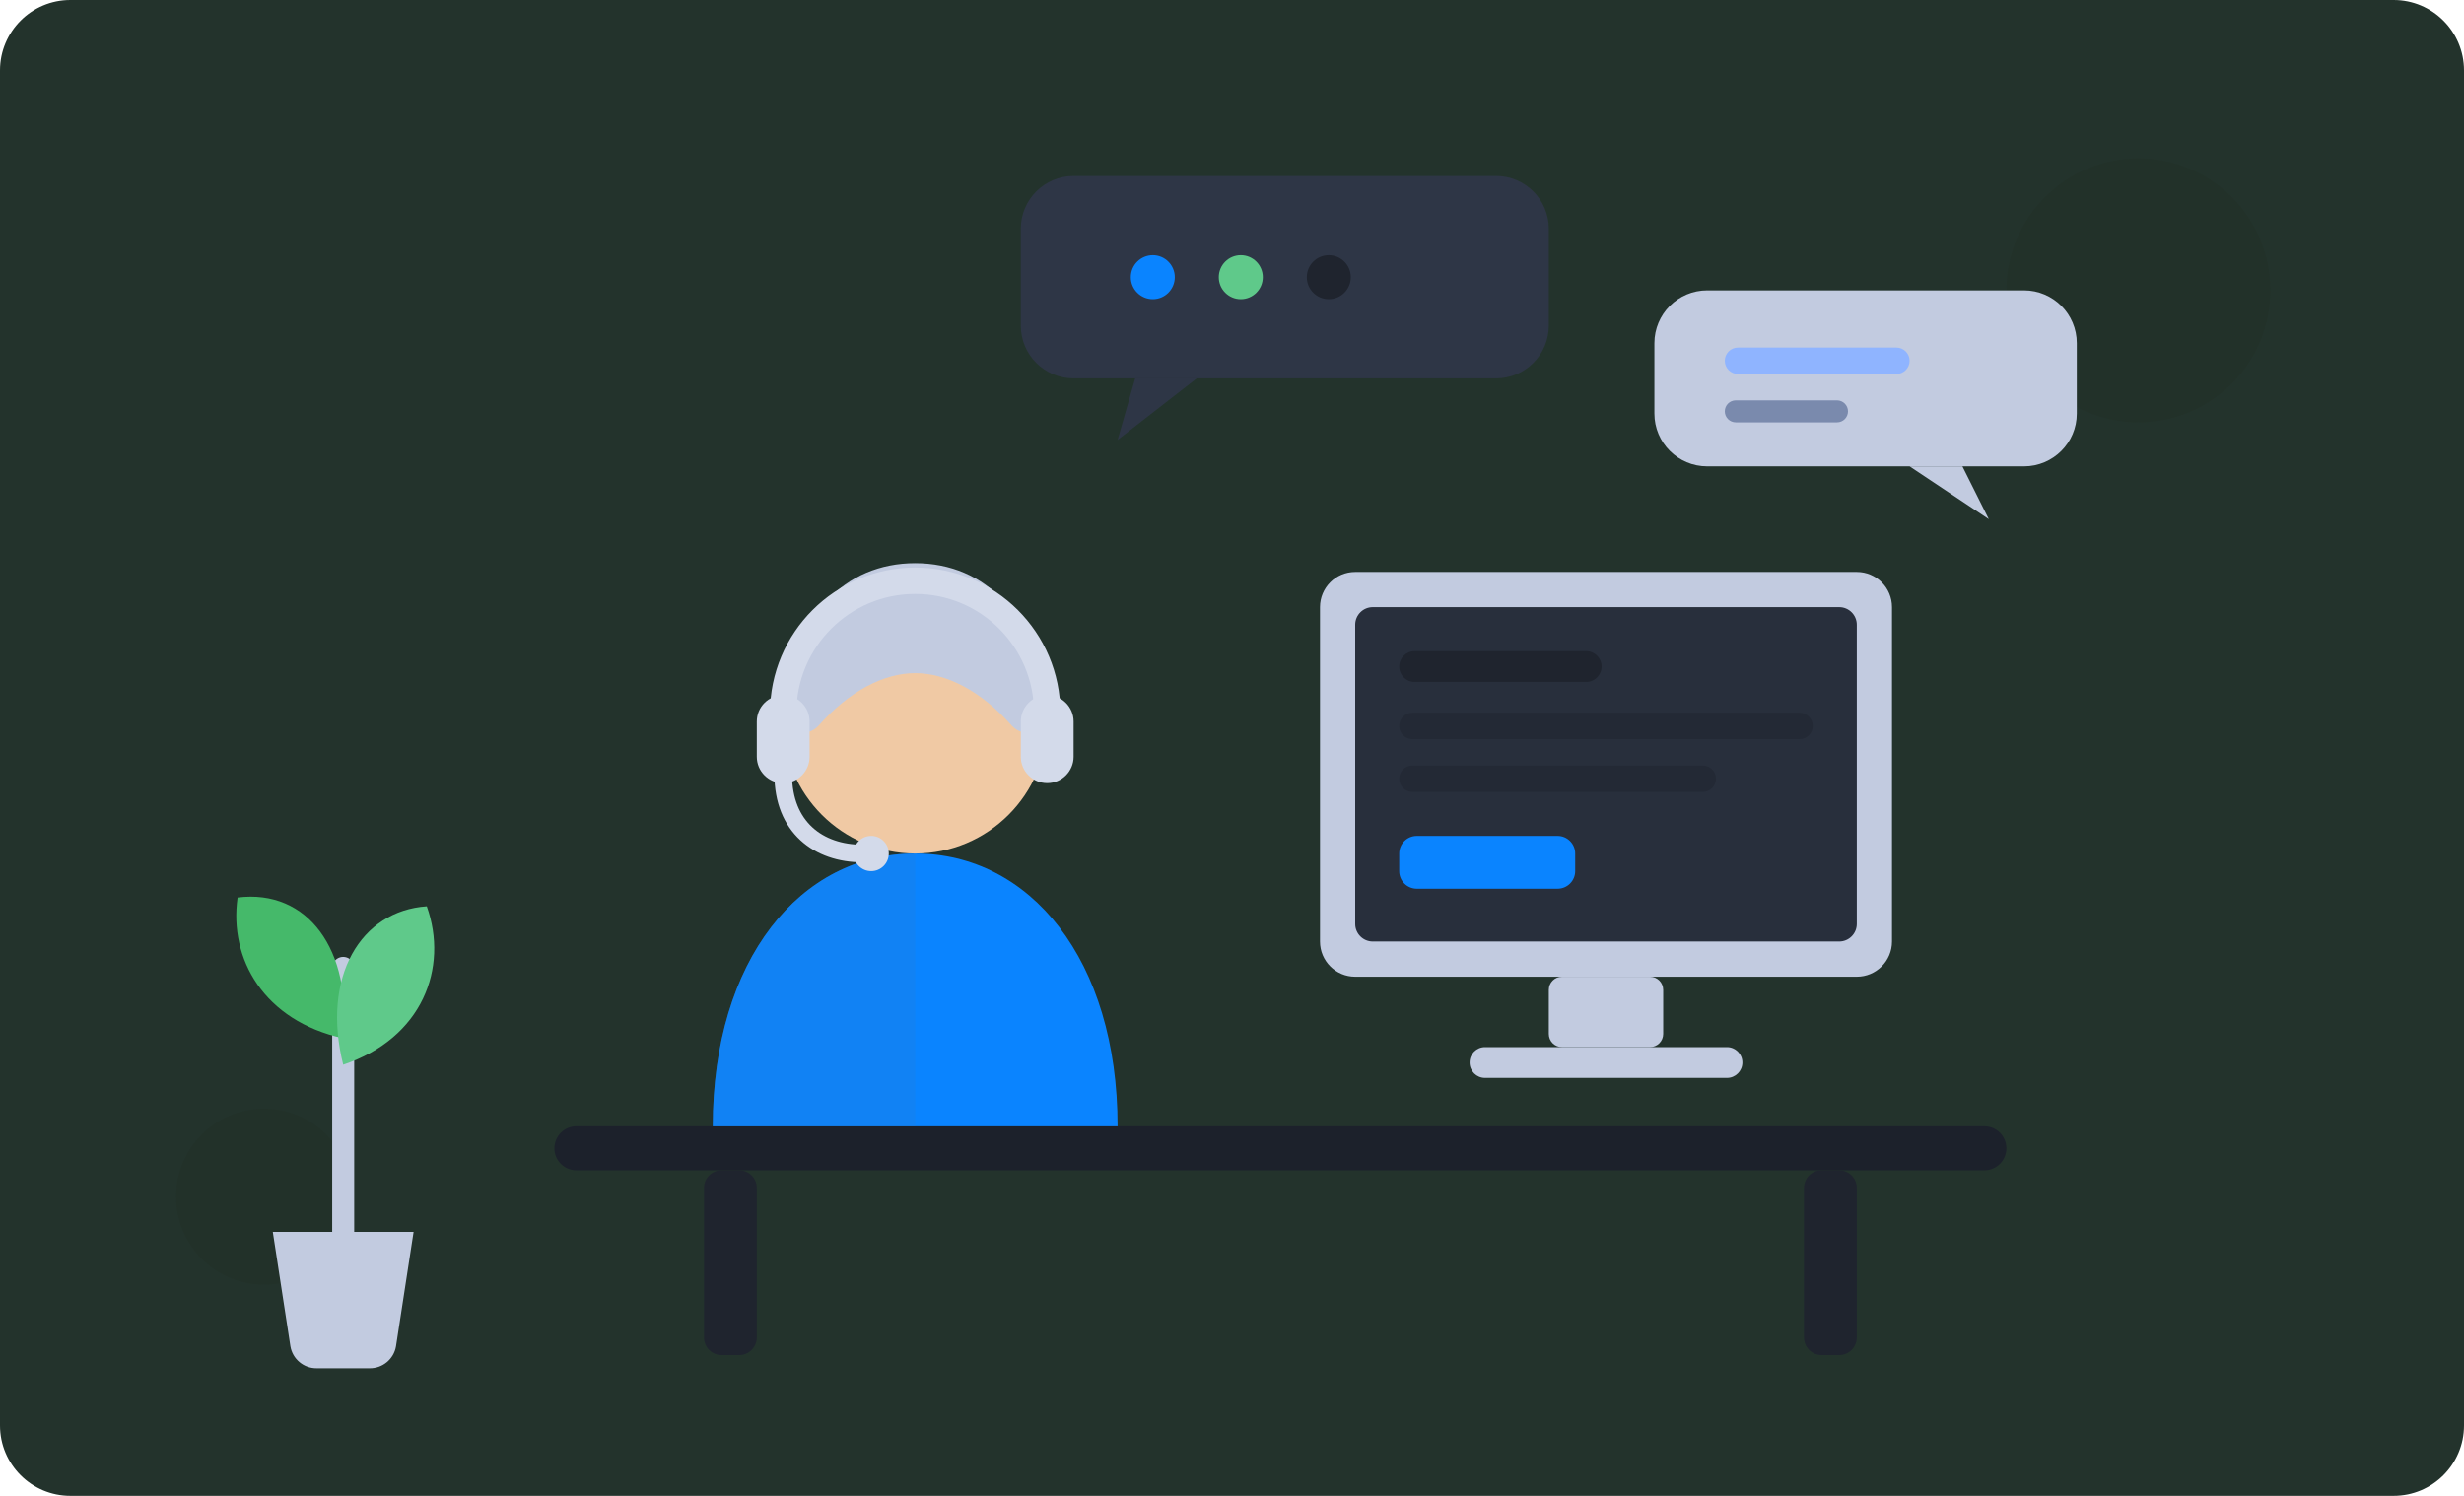
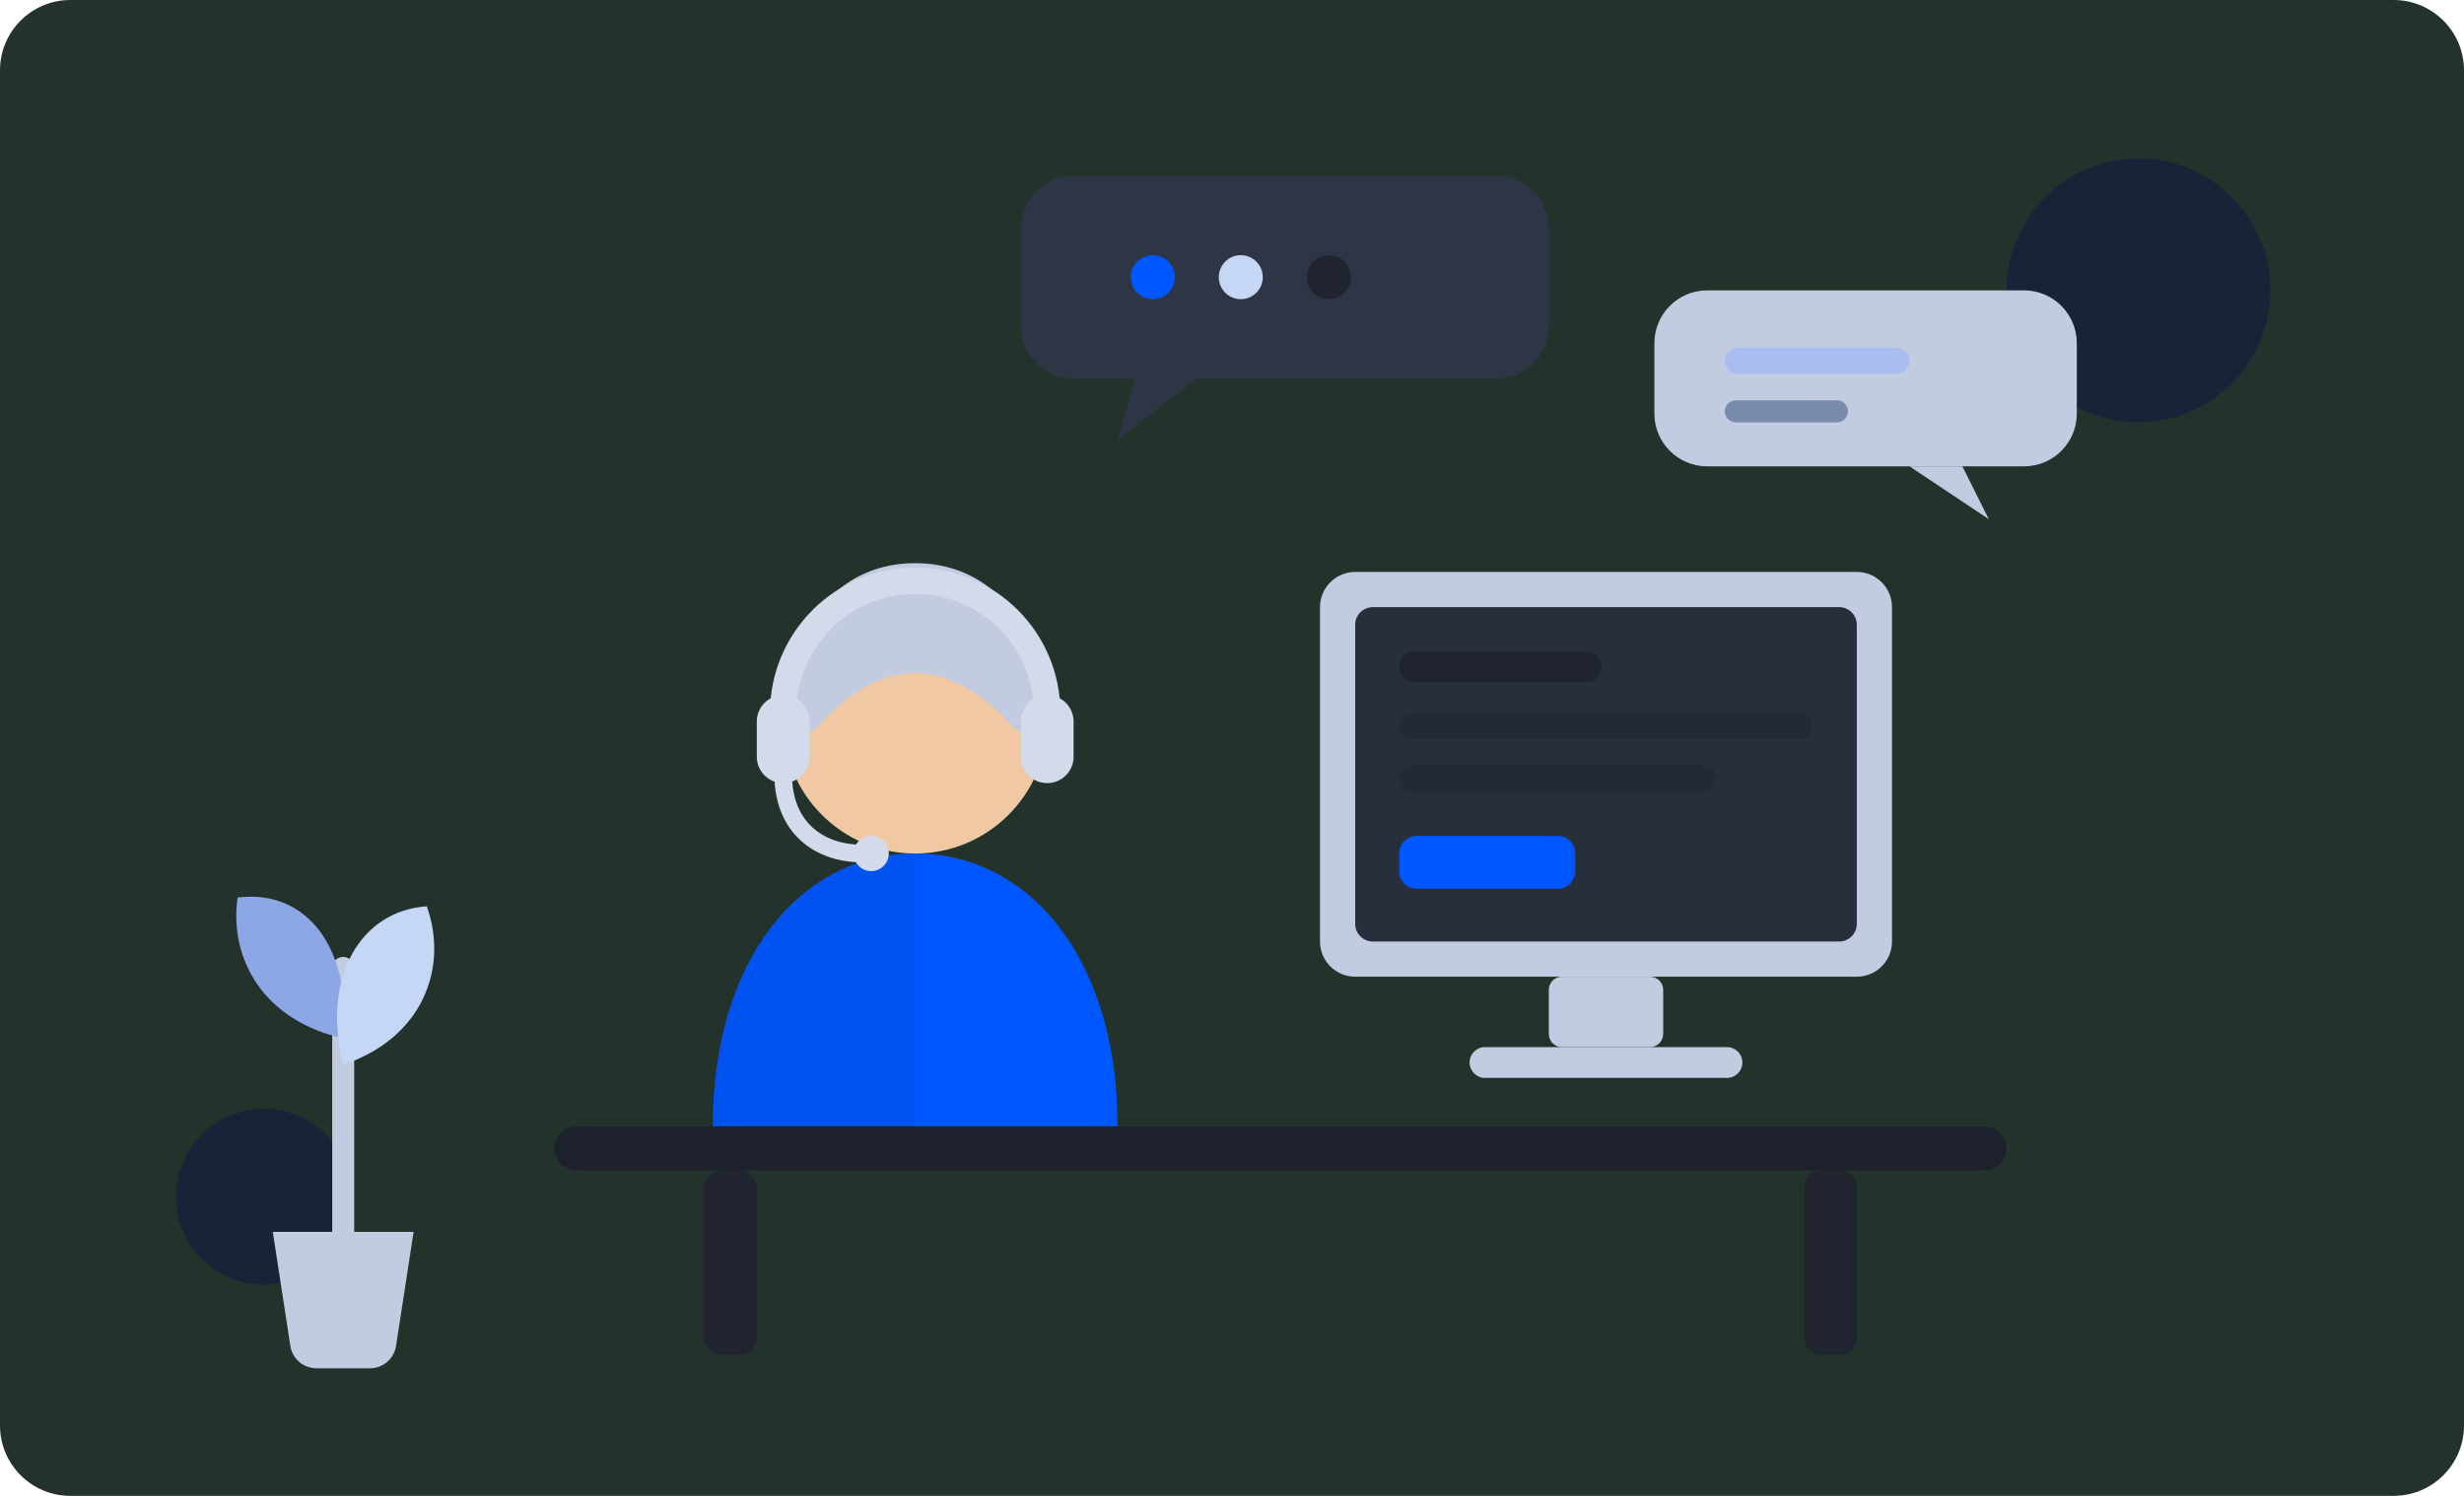
<svg xmlns="http://www.w3.org/2000/svg" viewBox="0 0 560 340" role="img" aria-label="An engineer at a desk answering a call directly, with conversation bubbles">
  <rect x="0" y="0" width="560" height="340" rx="16" fill="#23332C" />
-   <circle cx="486" cy="66" r="30" fill="#223129" />
-   <circle cx="60" cy="272" r="20" fill="#223129" />
+   <circle cx="486" cy="66" r="30" fill="#192338" />
+   <circle cx="60" cy="272" r="20" fill="#192338" />
  <g transform="translate(56 150)">
    <path d="M22 130V70" stroke="#C2CBE0" stroke-width="5" stroke-linecap="round" />
-     <path d="M22 86C4 82-4 68-2 54c16-2 26 12 24 32z" fill="#45B96A" />
-     <path d="M22 92c18-6 24-22 19-36-15 1-24 16-19 36z" fill="#5FC98A" />
+     <path d="M22 86C4 82-4 68-2 54c16-2 26 12 24 32z" fill="#8DA6E6" />
+     <path d="M22 92c18-6 24-22 19-36-15 1-24 16-19 36z" fill="#C6D6F5" />
    <path d="M6 130h32l-4 26a6 6 0 0 1-6 5H16a6 6 0 0 1-6-5z" fill="#C2CBE0" />
  </g>
  <rect x="126" y="256" width="330" height="10" rx="5" fill="#1C212B" />
  <rect x="160" y="266" width="12" height="42" rx="4" fill="#1F242E" />
  <rect x="410" y="266" width="12" height="42" rx="4" fill="#1F242E" />
  <g transform="translate(300 130)">
    <rect x="0" y="0" width="130" height="92" rx="8" fill="#C2CBE0" />
    <rect x="8" y="8" width="114" height="76" rx="4" fill="#282F3C" />
    <rect x="18" y="18" width="46" height="7" rx="3.5" fill="#1F242E" />
    <rect x="18" y="32" width="94" height="6" rx="3" fill="#232935" />
    <rect x="18" y="44" width="72" height="6" rx="3" fill="#232935" />
-     <rect x="18" y="60" width="40" height="12" rx="4" fill="#0A84FF" />
+     <rect x="18" y="60" width="40" height="12" rx="4" fill="#0057FF" />
    <rect x="52" y="92" width="26" height="16" rx="3" fill="#C2CBE0" />
    <rect x="34" y="108" width="62" height="7" rx="3.5" fill="#C2CBE0" />
  </g>
  <g transform="translate(186 118)">
-     <path d="M-24 138c0-38 20-62 46-62s46 24 46 62z" fill="#0A84FF" />
-     <path d="M-24 138c0-38 20-62 46-62v62z" fill="#1E7FE0" opacity=".35" />
+     <path d="M-24 138c0-38 20-62 46-62s46 24 46 62z" fill="#0057FF" />
+     <path d="M-24 138c0-38 20-62 46-62v62z" fill="#0047D6" opacity=".35" />
    <circle cx="22" cy="46" r="30" fill="#F0C9A4" />
    <path d="M-6 42C-6 22 6 10 22 10s28 12 28 32c0 6-3 8-6 5-7-8-15-12-22-12s-15 4-22 12c-3 3-6 1-6-5z" fill="#C2CBE0" />
    <path d="M-8 44a30 30 0 0 1 60 0" fill="none" stroke="#D3DAEA" stroke-width="6" stroke-linecap="round" />
    <rect x="-14" y="40" width="12" height="20" rx="6" fill="#D3DAEA" />
    <rect x="46" y="40" width="12" height="20" rx="6" fill="#D3DAEA" />
    <path d="M-8 58c0 12 8 18 18 18" fill="none" stroke="#D3DAEA" stroke-width="4" stroke-linecap="round" />
    <circle cx="12" cy="76" r="4" fill="#D3DAEA" />
  </g>
  <g transform="translate(232 40)">
    <rect x="0" y="0" width="120" height="46" rx="12" fill="#2E3646" />
    <path d="M26 46l-4 14 18-14z" fill="#2E3646" />
-     <circle cx="30" cy="23" r="5" fill="#0A84FF" />
-     <circle cx="50" cy="23" r="5" fill="#5FC98A" />
+     <circle cx="30" cy="23" r="5" fill="#0057FF" />
+     <circle cx="50" cy="23" r="5" fill="#C6D6F5" />
    <circle cx="70" cy="23" r="5" fill="#1F242E" />
  </g>
  <g transform="translate(376 66)">
    <rect x="0" y="0" width="96" height="40" rx="12" fill="#C2CBE0" />
    <path d="M70 40l6 12-18-12z" fill="#C2CBE0" />
-     <rect x="16" y="13" width="42" height="6" rx="3" fill="#8FB4FF" />
+     <rect x="16" y="13" width="42" height="6" rx="3" fill="#A9BDF0" />
    <rect x="16" y="25" width="28" height="5" rx="2.5" fill="#7A8AAD" />
  </g>
</svg>
